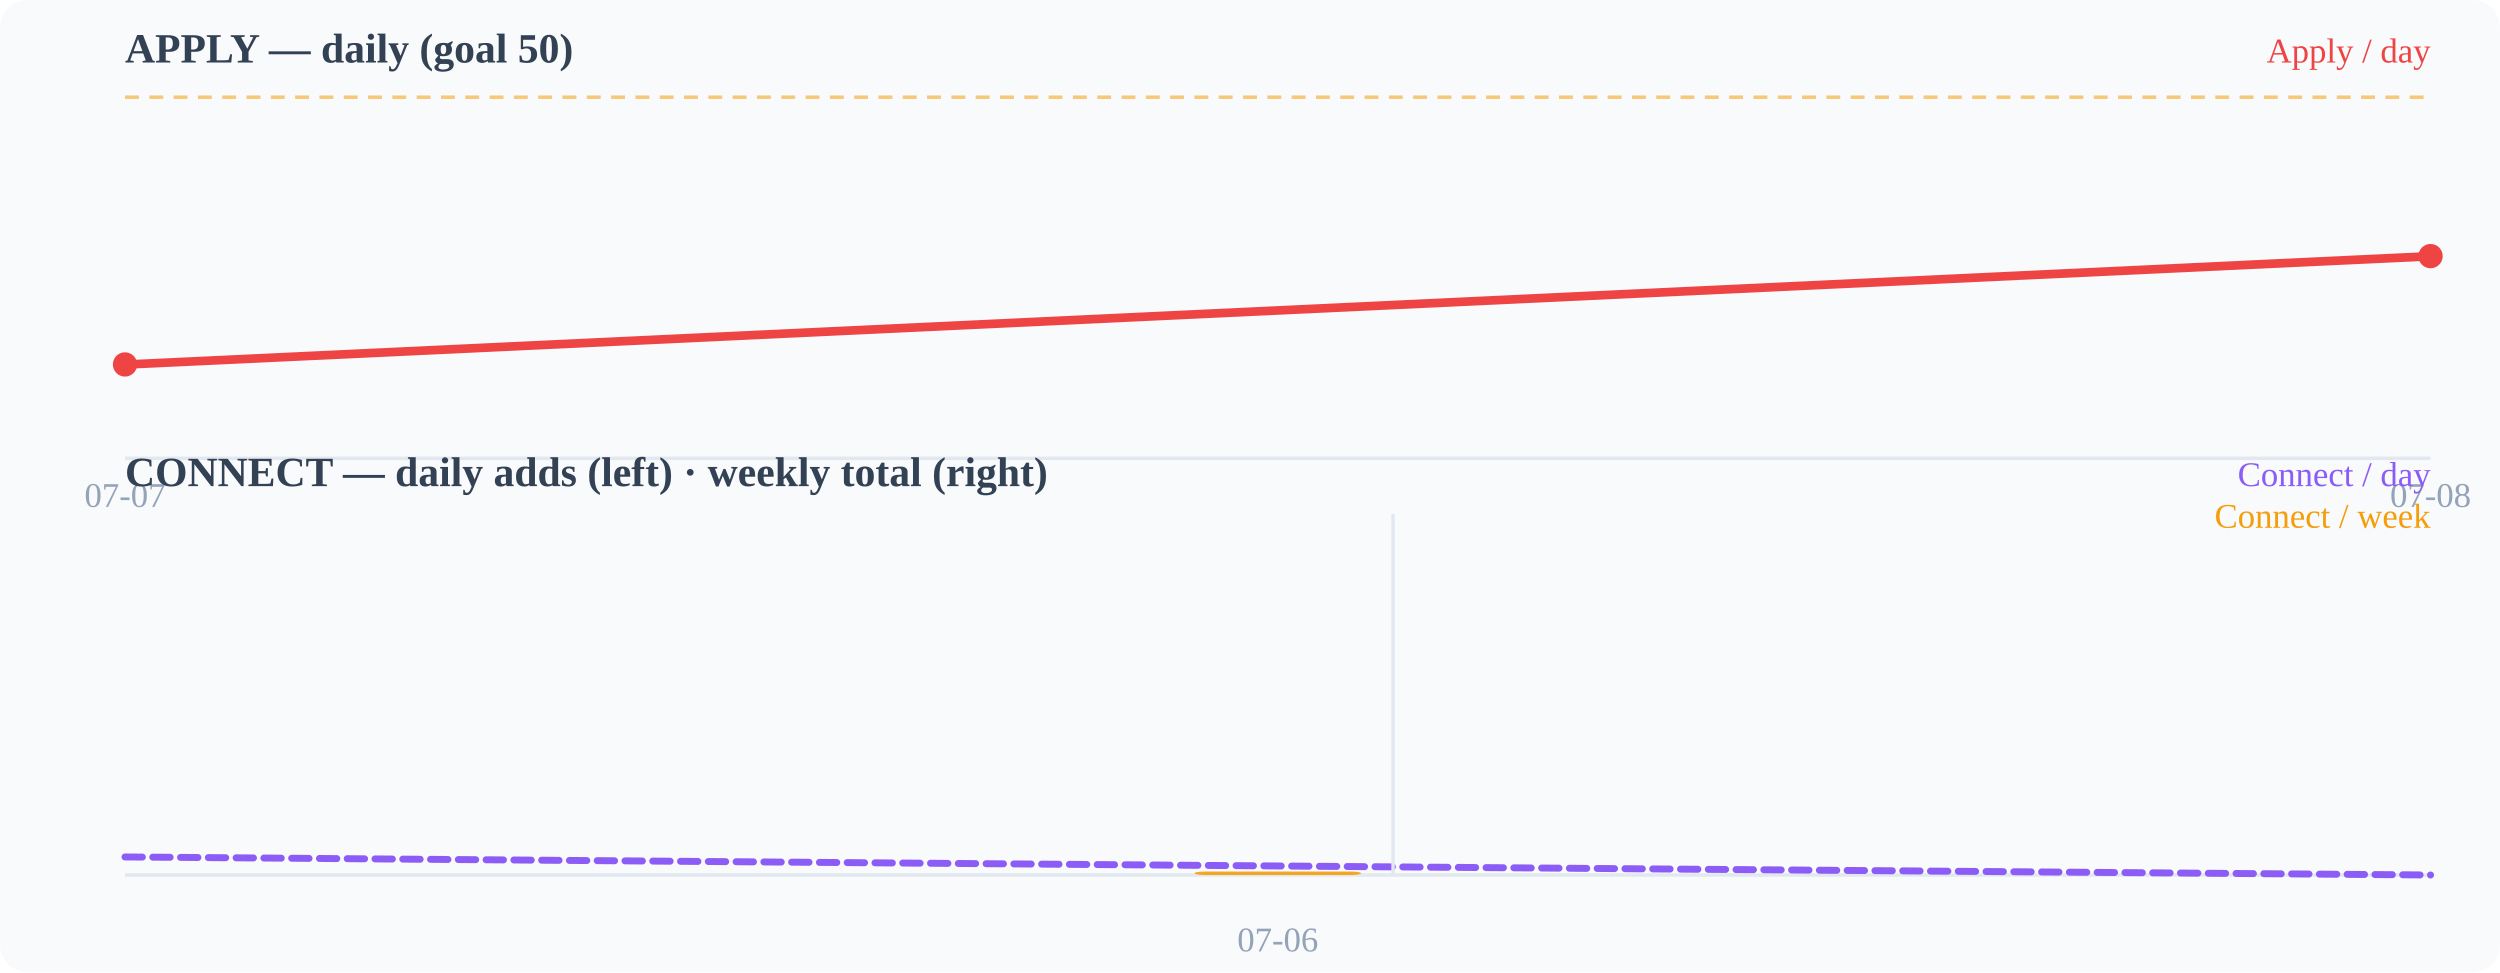
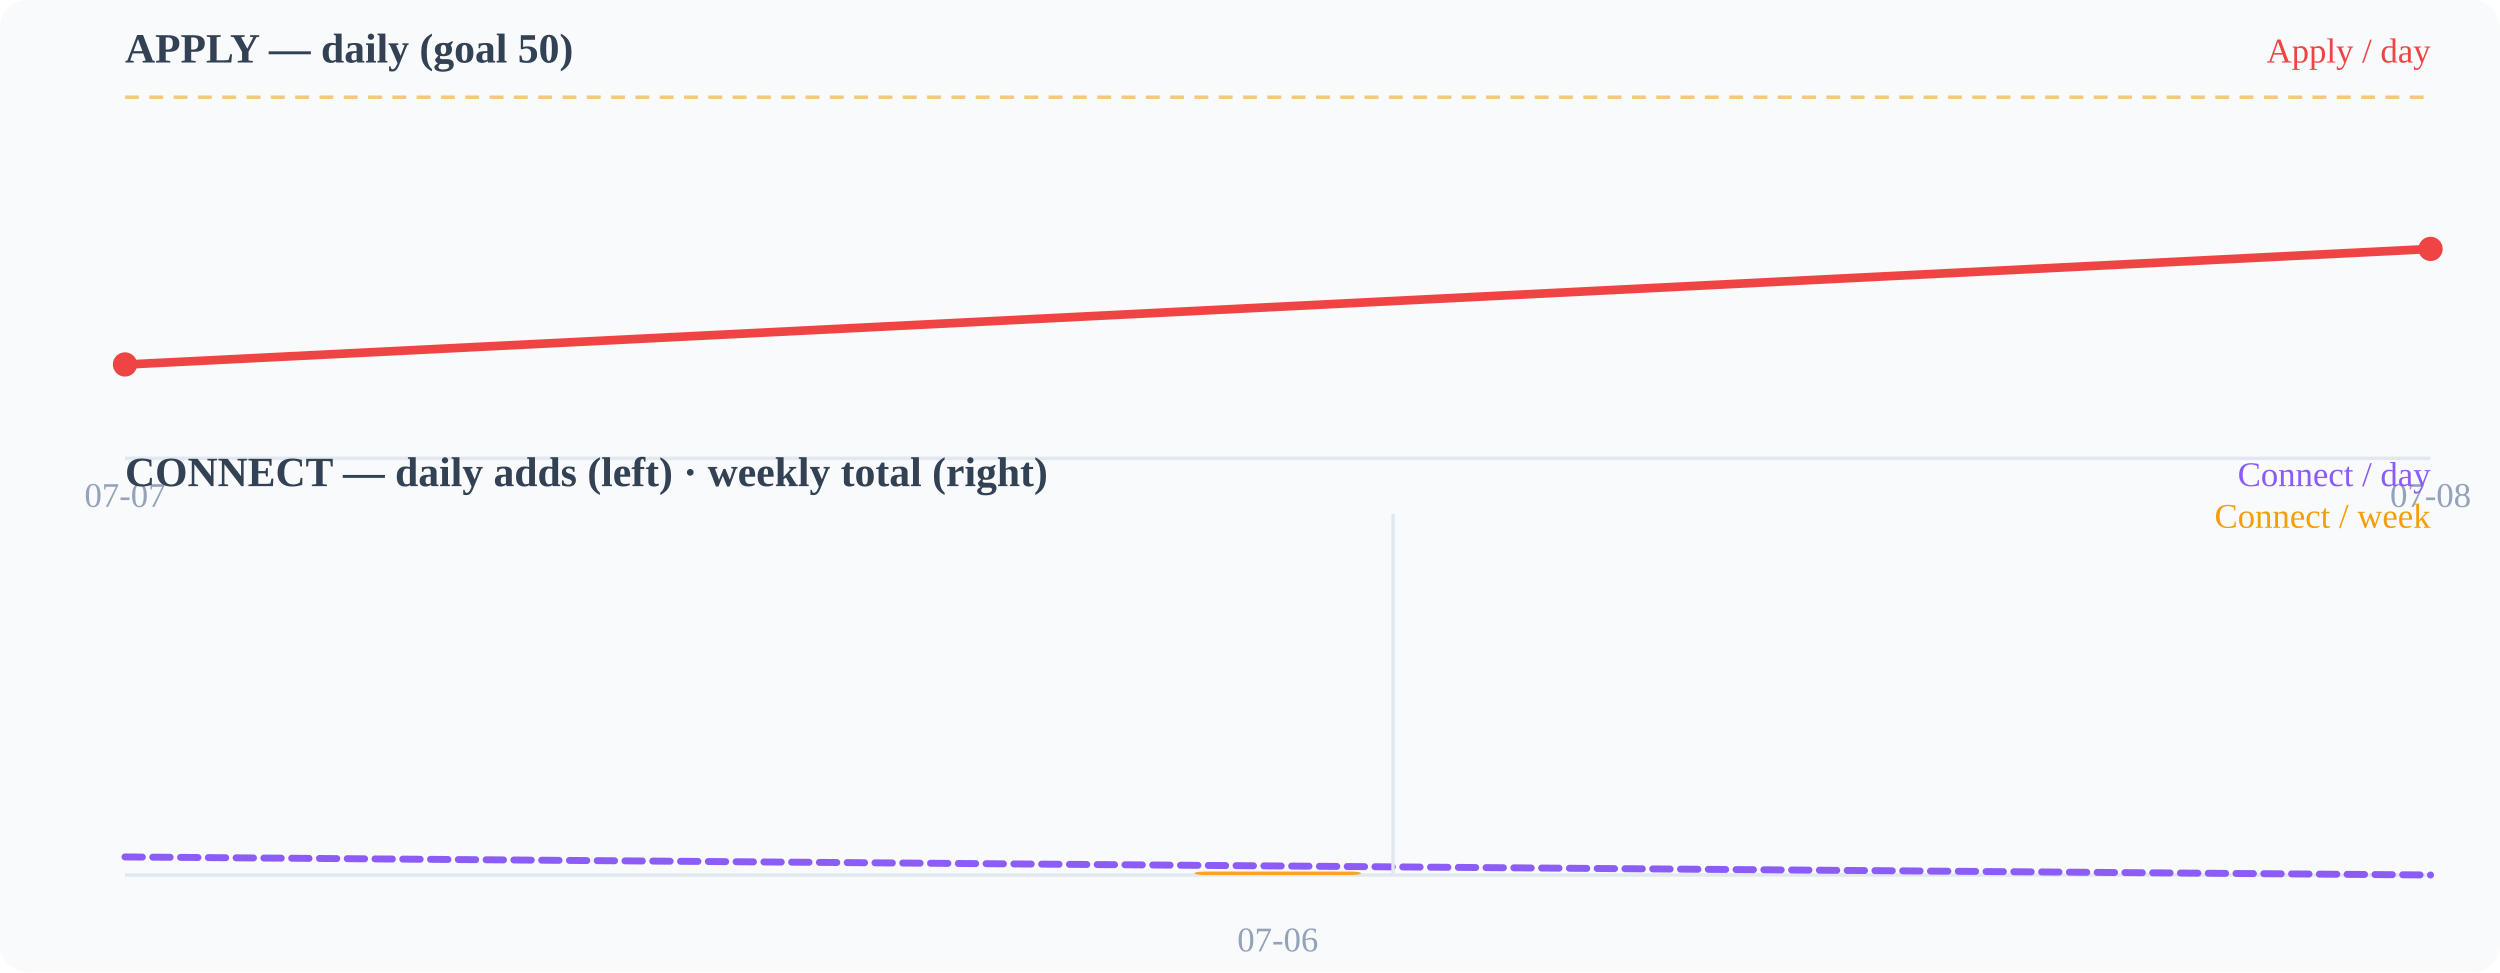
<svg xmlns="http://www.w3.org/2000/svg" width="720" height="280" viewBox="0 0 720 280">
  <rect width="720" height="280" fill="#f8fafc" rx="8" />
  <text x="36" y="18" font-size="12" font-weight="600" fill="#334155">APPLY — daily (goal 50)</text>
  <line x1="36" y1="132" x2="700" y2="132" stroke="#e2e8f0" stroke-width="1" />
  <line x1="36" y1="28.0" x2="700" y2="28.0" stroke="#f59e0b" stroke-width="1" stroke-dasharray="4 3" opacity="0.55" />
-   <polyline points="36.0,105.0 700.0,73.8" fill="none" stroke="#ef4444" stroke-width="2.5" stroke-linecap="round" stroke-linejoin="round" />
+   <polyline points="36.0,105.0 700.0,71.7" fill="none" stroke="#ef4444" stroke-width="2.5" stroke-linecap="round" stroke-linejoin="round" />
  <circle cx="36" cy="104.96" r="3.5" fill="#ef4444" />
-   <circle cx="700" cy="73.76" r="3.5" fill="#ef4444" />
+   <circle cx="700" cy="71.68" r="3.5" fill="#ef4444" />
  <text x="36" y="146" font-size="10" fill="#94a3b8" text-anchor="middle">07-07</text>
  <text x="700" y="146" font-size="10" fill="#94a3b8" text-anchor="middle">07-08</text>
  <text x="36" y="140" font-size="12" font-weight="600" fill="#334155">CONNECT — daily adds (left) · weekly total (right)</text>
  <line x1="36" y1="252" x2="700" y2="252" stroke="#e2e8f0" stroke-width="1" />
  <polyline points="36.0,246.8 700.0,252.0" fill="none" stroke="#8b5cf6" stroke-width="2" stroke-linecap="round" stroke-linejoin="round" stroke-dasharray="5 3" />
  <rect x="344.0" y="251.0" width="48" height="1.0" rx="3" fill="#f59e0b" opacity="0.9" />
  <line x1="401.2" y1="148" x2="401.2" y2="252" stroke="#e2e8f0" stroke-width="1" />
  <text x="368" y="274" font-size="10" fill="#94a3b8" text-anchor="middle">07-06</text>
  <text x="700" y="18" font-size="10" fill="#ef4444" text-anchor="end">Apply / day</text>
  <text x="700" y="140" font-size="10" fill="#8b5cf6" text-anchor="end">Connect / day</text>
  <text x="700" y="152" font-size="10" fill="#f59e0b" text-anchor="end">Connect / week</text>
</svg>
